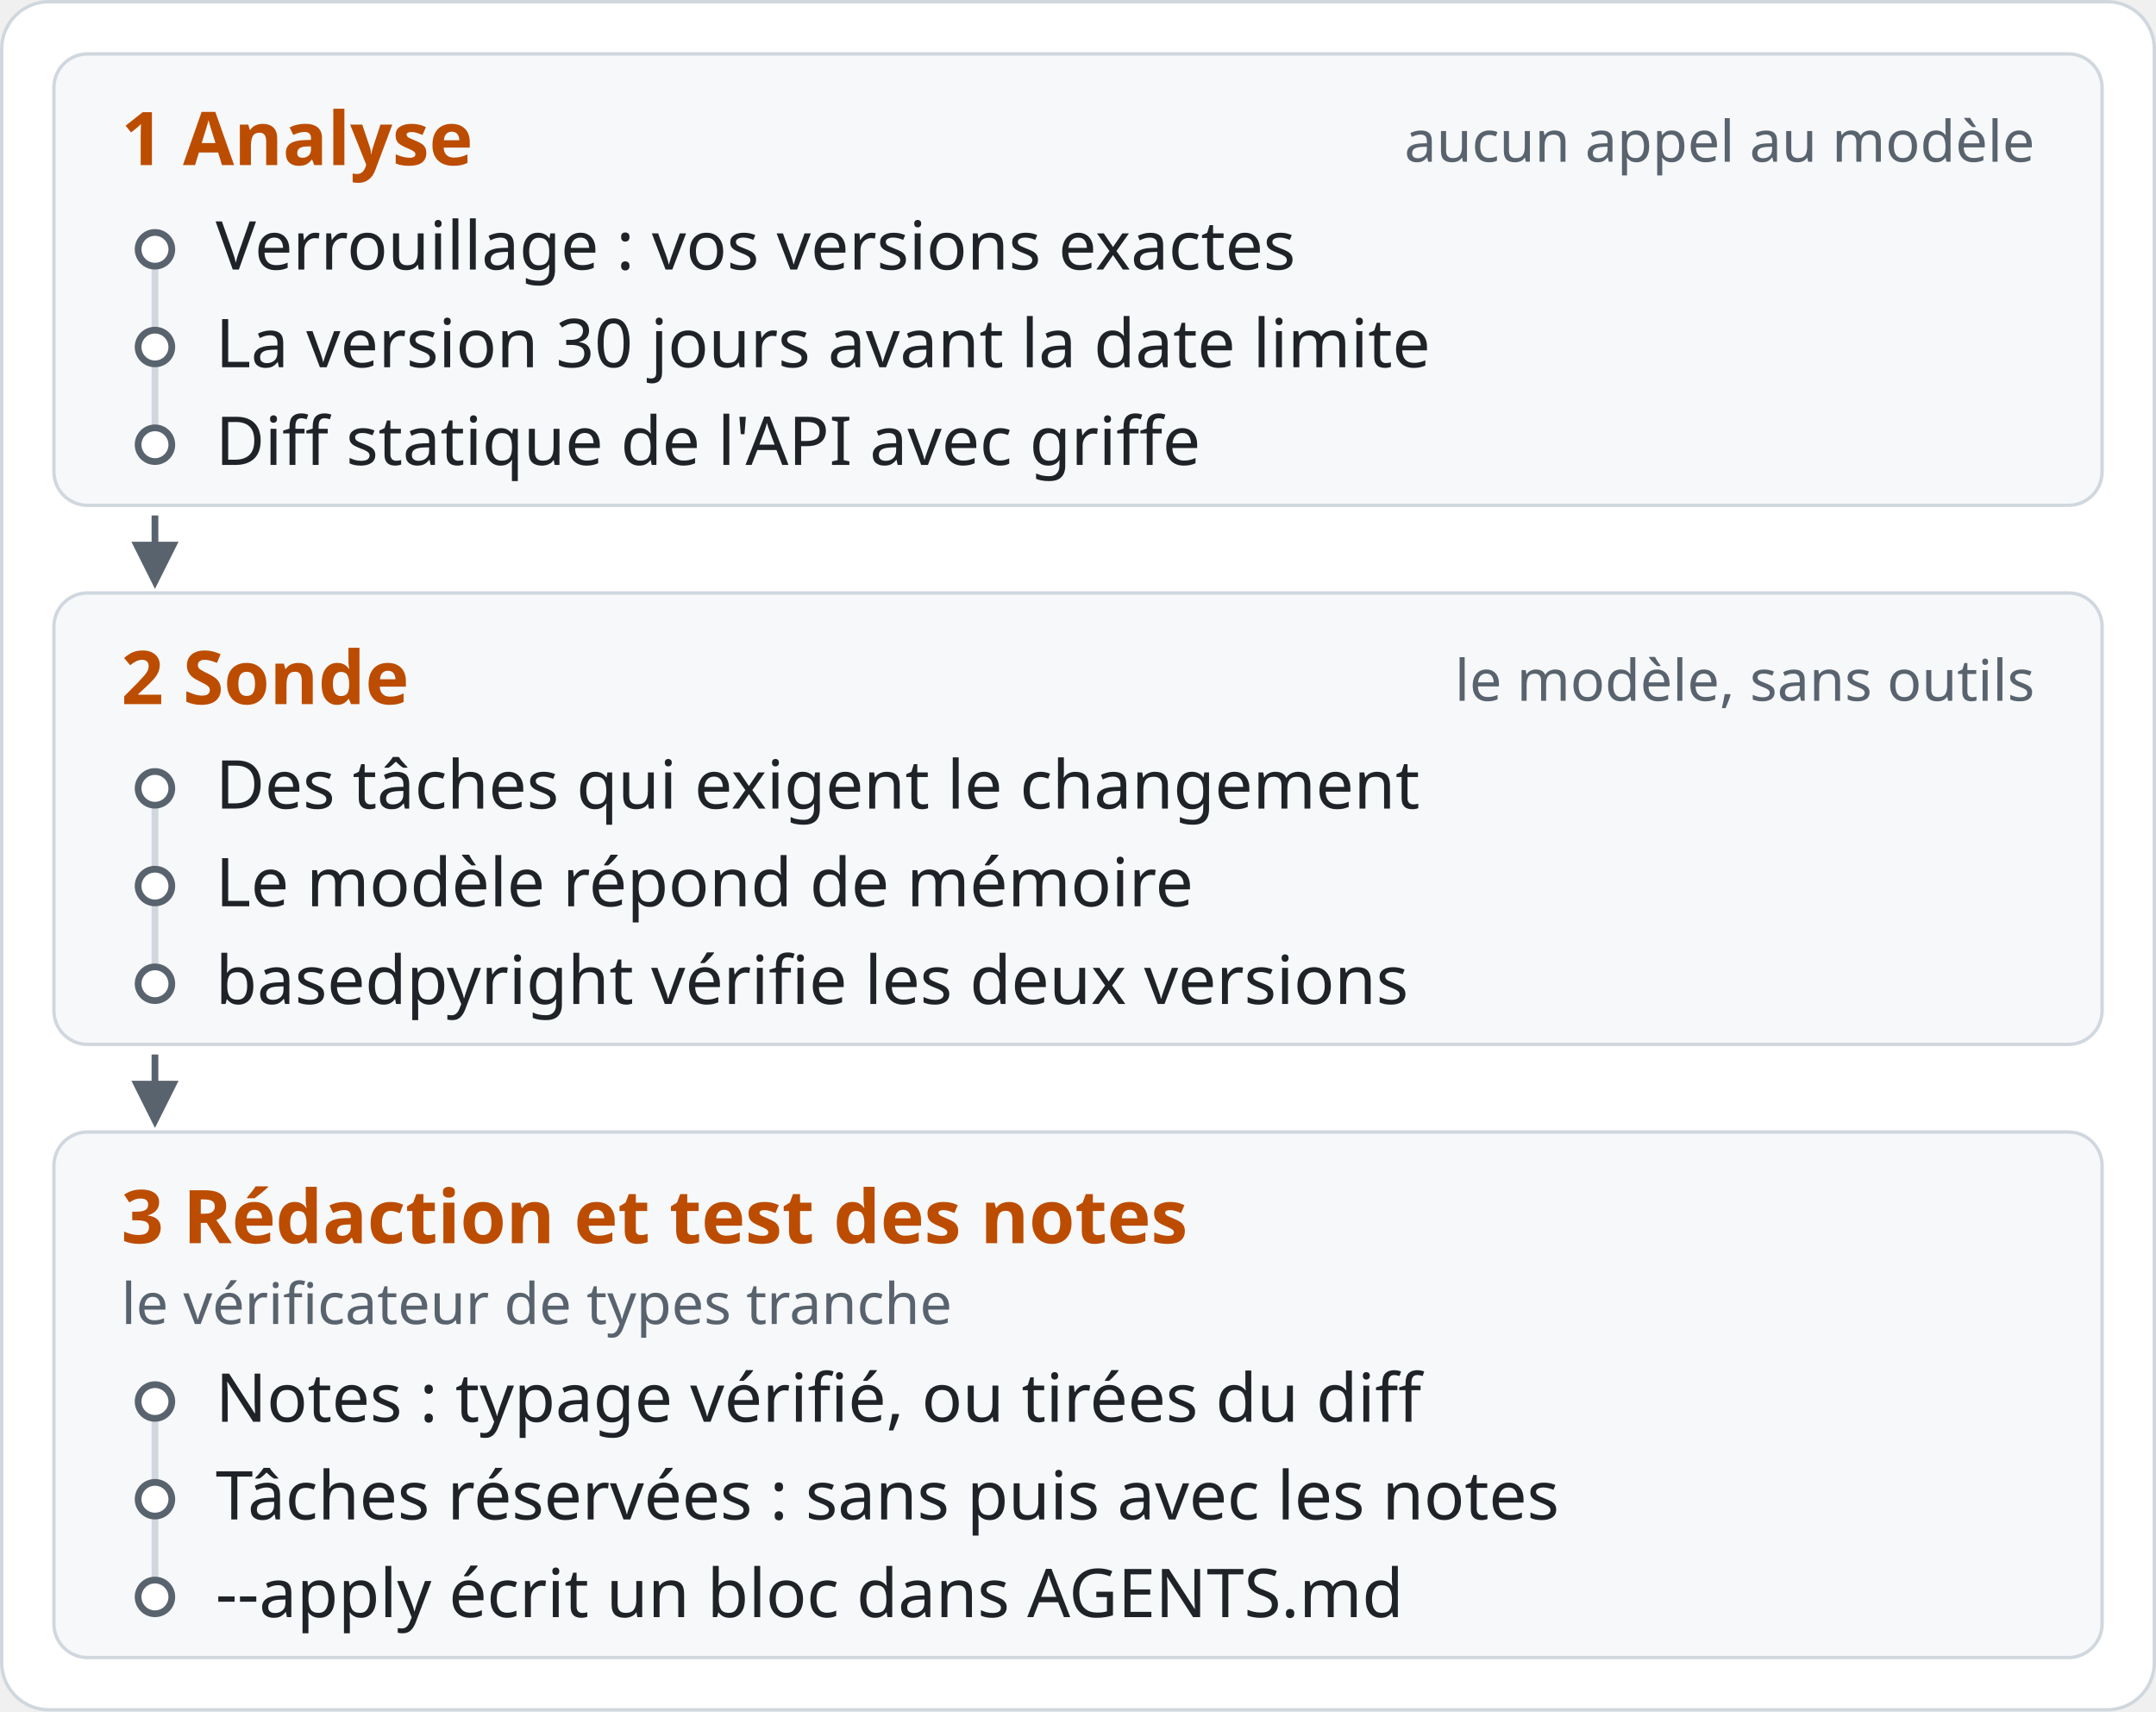
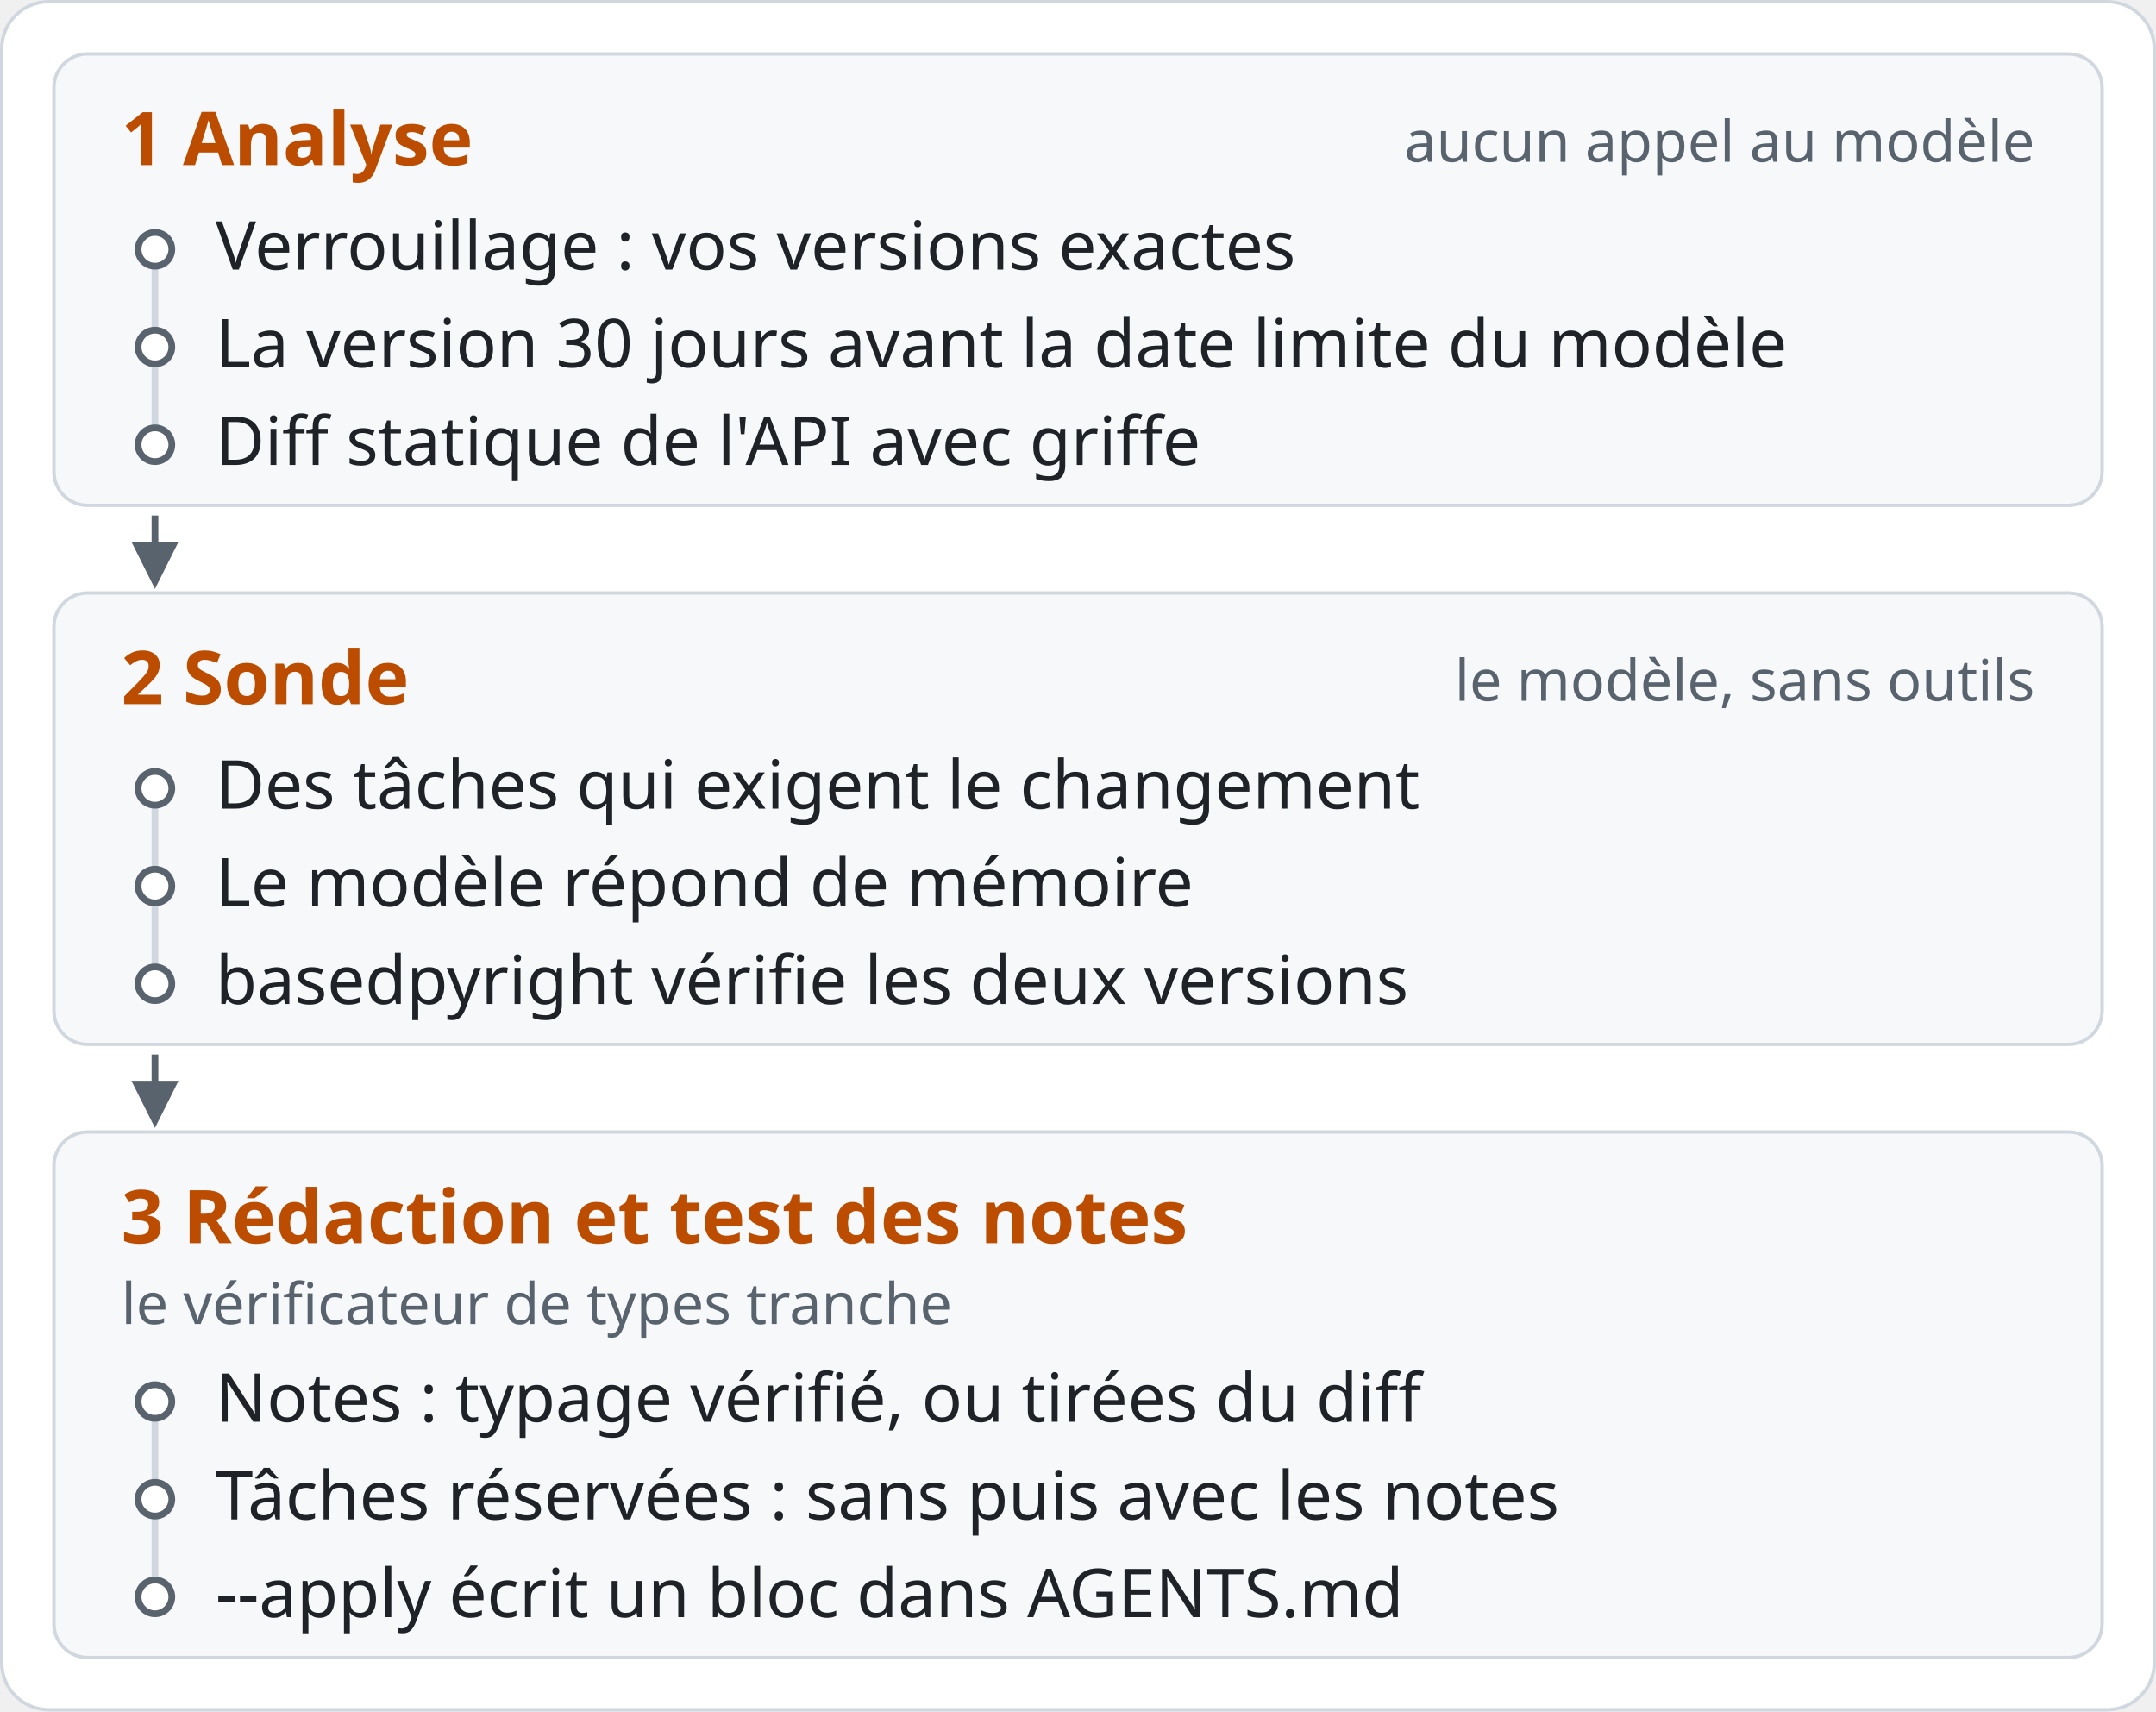
<svg xmlns="http://www.w3.org/2000/svg" width="640" height="508" viewBox="0 0 640 508" role="img" aria-labelledby="title desc" xml:lang="fr">
  <style>
    .sans { font-family: -apple-system, BlinkMacSystemFont, 'Segoe UI', 'Noto Sans', Helvetica, Arial, sans-serif; }
    .mono { font-family: ui-monospace, SFMono-Regular, 'SF Mono', Menlo, Consolas, 'Liberation Mono', monospace; }
    .text { fill: #1f2328; }
    .muted { fill: #59636e; }
    .accent { fill: #bc4c00; }
    .red { fill: #cf222e; }
    .green { fill: #1a7f37; }
    .b { font-weight: 700; }
    .sb { font-weight: 600; }
  </style>
  <defs>
    <marker id="head" viewBox="0 0 10 10" refX="8" refY="5" markerWidth="7" markerHeight="7" orient="auto-start-reverse">
      <path d="M0 0L10 5L0 10z" fill="#59636e" />
    </marker>
  </defs>
  <rect x="0.5" y="0.5" width="639" height="507" rx="14" fill="#ffffff" stroke="#d0d7de" />
  <rect x="16" y="16" width="608" height="134" rx="10" fill="#f6f8fa" stroke="#d0d7de" />
  <text x="36" y="49" font-size="22" class="sans b accent">1  Analyse</text>
  <text x="604" y="48" font-size="17" class="sans muted" text-anchor="end">aucun appel au modèle</text>
  <line x1="46" y1="74" x2="46" y2="132" stroke="#d0d7de" stroke-width="2" />
  <circle cx="46" cy="74" r="5" fill="#ffffff" stroke="#59636e" stroke-width="2" />
  <text x="64" y="80" font-size="20" class="sans text">Verrouillage : vos versions exactes</text>
  <circle cx="46" cy="103" r="5" fill="#ffffff" stroke="#59636e" stroke-width="2" />
-   <text x="64" y="109" font-size="20" class="sans text">La version 30 jours avant la date limite</text>
+   <text x="64" y="109" font-size="20" class="sans text">La version 30 jours avant la date limite du modèle</text>
  <circle cx="46" cy="132" r="5" fill="#ffffff" stroke="#59636e" stroke-width="2" />
  <text x="64" y="138" font-size="20" class="sans text">Diff statique de l'API avec griffe</text>
  <line x1="46" y1="153" x2="46" y2="172" stroke="#59636e" stroke-width="2" marker-end="url(#head)" />
  <rect x="16" y="176" width="608" height="134" rx="10" fill="#f6f8fa" stroke="#d0d7de" />
  <text x="36" y="209" font-size="22" class="sans b accent">2  Sonde</text>
  <text x="604" y="208" font-size="17" class="sans muted" text-anchor="end">le modèle, sans outils</text>
  <line x1="46" y1="234" x2="46" y2="292" stroke="#d0d7de" stroke-width="2" />
  <circle cx="46" cy="234" r="5" fill="#ffffff" stroke="#59636e" stroke-width="2" />
  <text x="64" y="240" font-size="20" class="sans text">Des tâches qui exigent le changement</text>
  <circle cx="46" cy="263" r="5" fill="#ffffff" stroke="#59636e" stroke-width="2" />
  <text x="64" y="269" font-size="20" class="sans text">Le modèle répond de mémoire</text>
  <circle cx="46" cy="292" r="5" fill="#ffffff" stroke="#59636e" stroke-width="2" />
  <text x="64" y="298" font-size="20" class="sans text">basedpyright vérifie les deux versions</text>
  <line x1="46" y1="313" x2="46" y2="332" stroke="#59636e" stroke-width="2" marker-end="url(#head)" />
  <rect x="16" y="336" width="608" height="156" rx="10" fill="#f6f8fa" stroke="#d0d7de" />
  <text x="36" y="369" font-size="22" class="sans b accent">3  Rédaction et test des notes</text>
  <text x="36" y="393" font-size="17" class="sans muted">le vérificateur de types tranche</text>
  <line x1="46" y1="416" x2="46" y2="474" stroke="#d0d7de" stroke-width="2" />
  <circle cx="46" cy="416" r="5" fill="#ffffff" stroke="#59636e" stroke-width="2" />
  <text x="64" y="422" font-size="20" class="sans text">Notes : typage vérifié, ou tirées du diff</text>
  <circle cx="46" cy="445" r="5" fill="#ffffff" stroke="#59636e" stroke-width="2" />
  <text x="64" y="451" font-size="20" class="sans text">Tâches réservées : sans puis avec les notes</text>
  <circle cx="46" cy="474" r="5" fill="#ffffff" stroke="#59636e" stroke-width="2" />
  <text x="64" y="480" font-size="20" class="sans text">--apply écrit un bloc dans AGENTS.md</text>
</svg>
